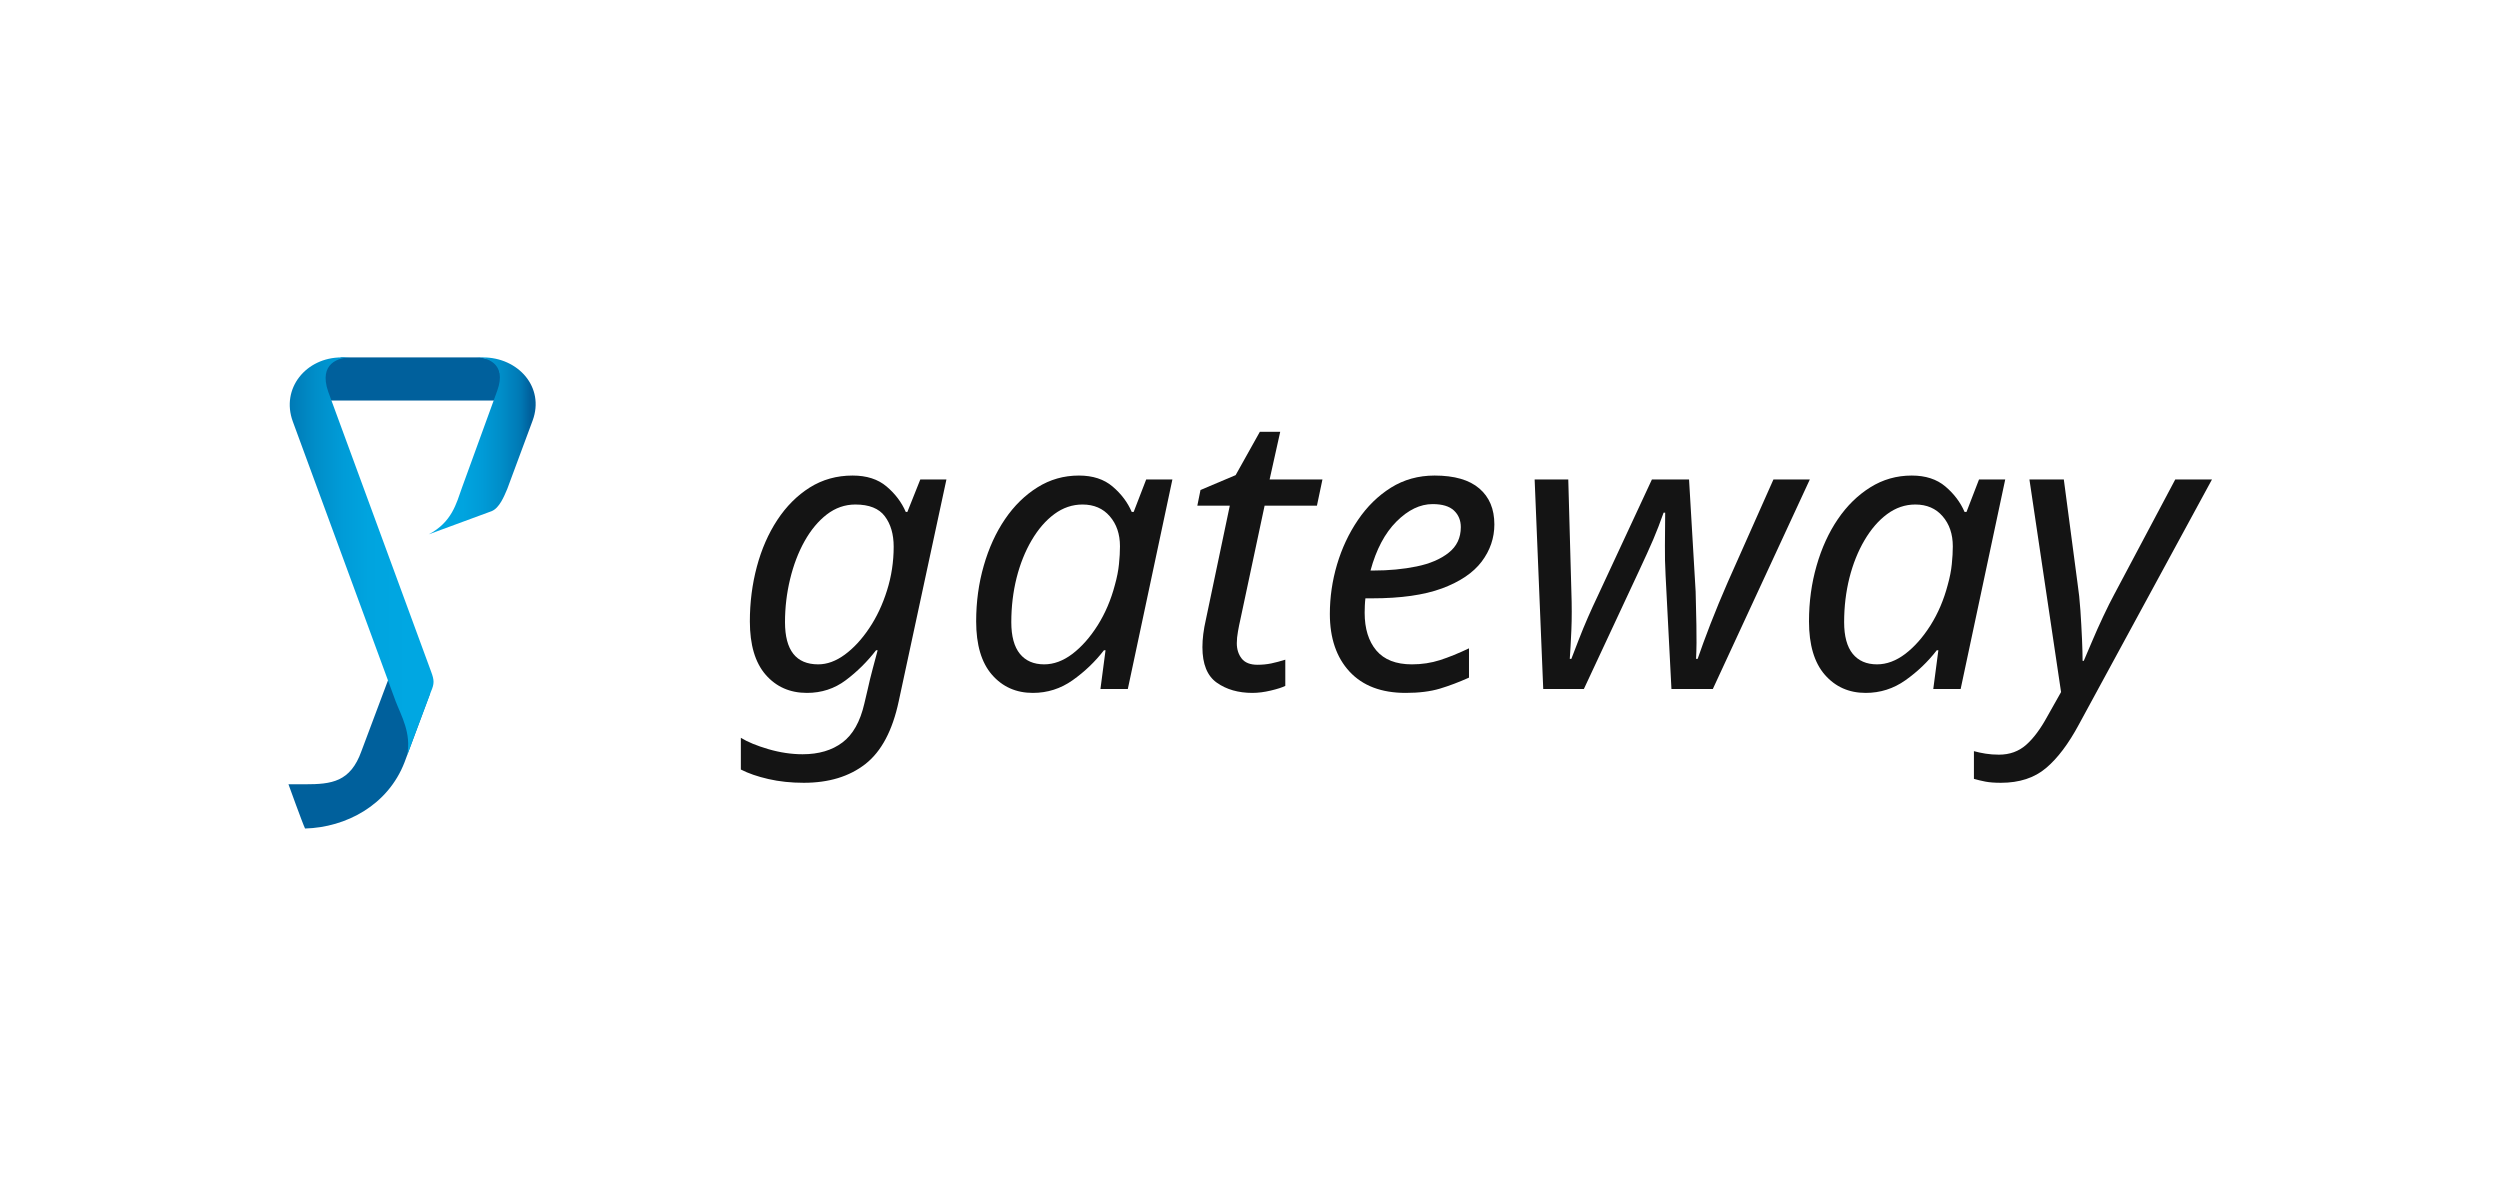
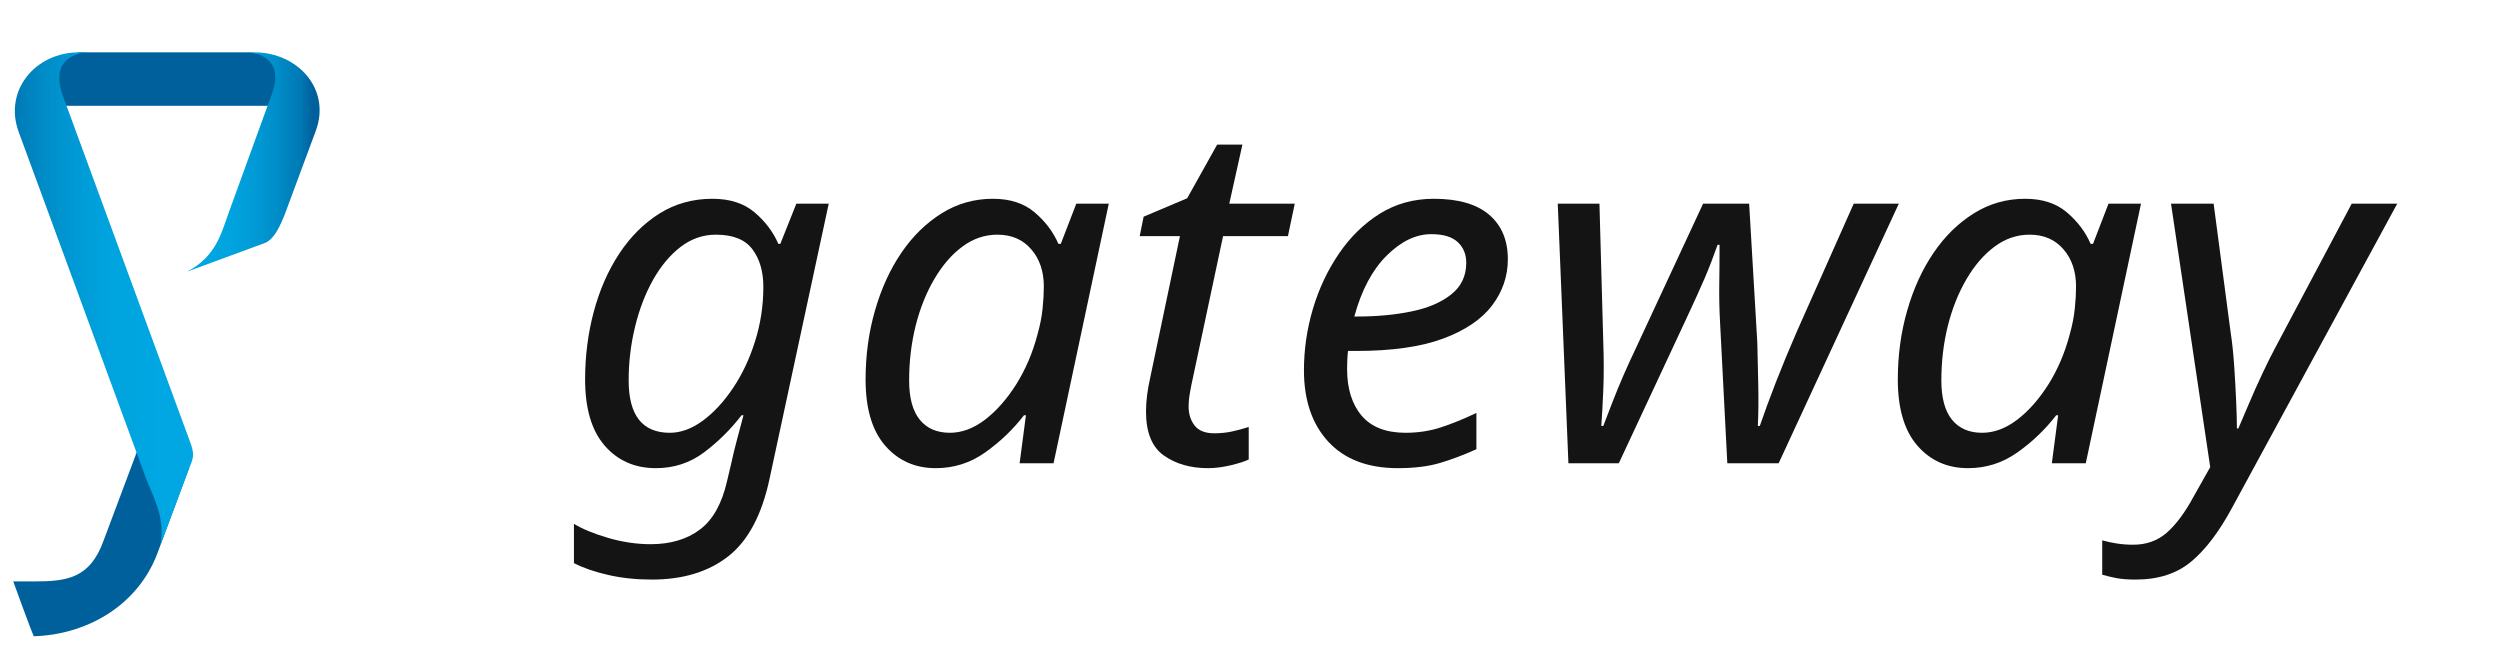
- <svg xmlns="http://www.w3.org/2000/svg" xmlns:xlink="http://www.w3.org/1999/xlink" id="uuid-d0f595c5-4ae1-4bf6-a299-f0195c485964" data-name="Layer 1" viewBox="0 0 468 222.5">
+ <svg xmlns="http://www.w3.org/2000/svg" xmlns:xlink="http://www.w3.org/1999/xlink" id="uuid-d0f595c5-4ae1-4bf6-a299-f0195c485964" data-name="Layer 1" viewBox="52 59 377.6 98.1">
  <defs>
    <style>
      .uuid-c693c1e0-c67b-4f96-bc0e-78ada8a928b6 {
        fill: #00609c;
      }

      .uuid-2a0d38e3-ffaa-4f17-b9da-52f8740936a2 {
        letter-spacing: -.005em;
      }

      .uuid-628c95e2-49eb-455a-810d-d1093e1c574c {
        fill: url(#uuid-a822b33d-ac95-4226-a18e-74d1f1880af1);
      }

      .uuid-cb0e70a7-e8cb-4c1c-8b24-fc56d398f042 {
        fill: url(#uuid-f7755ed6-26d9-4020-8bb0-09be05c6fc4d);
      }

      .uuid-8f328b4e-1d6d-42b4-b07c-e02aeca550cf {
        fill: #141414;
        font-family: FiraSans-Italic, 'Fira Sans';
        font-size: 73.164px;
        font-style: italic;
      }

      .uuid-535eedec-b817-47c1-85a4-328bf218a0d2 {
        letter-spacing: -.002em;
      }

      .uuid-7b0fe430-fb49-409f-951c-6f94c32b3745 {
        letter-spacing: -.02em;
      }
    </style>
    <linearGradient id="uuid-f7755ed6-26d9-4020-8bb0-09be05c6fc4d" x1="81.292" y1="-2677.368" x2="99.303" y2="-2677.368" gradientTransform="translate(0 -2593.9) scale(1 -1)" gradientUnits="userSpaceOnUse">
      <stop offset="0" stop-color="#00a7e2" />
      <stop offset=".3" stop-color="#00a4df" />
      <stop offset=".5" stop-color="#009bd7" />
      <stop offset=".7" stop-color="#008dc8" />
      <stop offset=".9" stop-color="#0078b4" />
      <stop offset="1" stop-color="#00609c" />
    </linearGradient>
    <linearGradient id="uuid-a822b33d-ac95-4226-a18e-74d1f1880af1" x1="76.554" y1="-2698.049" x2="51.297" y2="-2698.049" xlink:href="#uuid-f7755ed6-26d9-4020-8bb0-09be05c6fc4d" />
  </defs>
  <g>
    <path class="uuid-c693c1e0-c67b-4f96-bc0e-78ada8a928b6" d="M72.839,127.15l7.66,2.691-4.762,12.836c-3.105,8.074-10.972,12.214-18.632,12.421-.414-.828-3.105-8.281-3.105-8.281h3.105c4.969,0,8.488-.414,10.558-6.211l4.969-13.25h0l.207-.207Z" />
    <polygon class="uuid-c693c1e0-c67b-4f96-bc0e-78ada8a928b6" points="59.37 74.98 94.358 74.98 93.257 67.492 89.803 66.906 63.925 66.906 61.027 67.941 59.37 74.98" />
    <path class="uuid-cb0e70a7-e8cb-4c1c-8b24-fc56d398f042" d="M86.467,91.335c-1.035,2.898-1.863,6.418-6.211,8.695l11.8-4.348c1.449-.621,2.277-2.691,2.898-4.141,2.738-7.371,2.725-7.335,4.762-12.836,2.277-6.211-2.691-11.8-9.316-11.8h-1.242c1.863,0,5.797,1.035,3.933,6.211,0,0-6.625,18.218-6.625,18.218Z" />
    <path class="uuid-628c95e2-49eb-455a-810d-d1093e1c574c" d="M74.069,131.291c1.035,2.691,2.973,5.961,2.145,10.101l4.48-11.964c.621-1.449.621-2.07,0-3.726l-19.253-52.377c-1.863-5.383,2.07-6.418,4.141-6.418h-1.656c-6.625,0-11.386,5.797-9.109,12.007l19.253,52.377h0Z" />
  </g>
  <text class="uuid-8f328b4e-1d6d-42b4-b07c-e02aeca550cf" transform="translate(136.8584 128.9766)">
    <tspan x="0" y="0">ga</tspan>
    <tspan class="uuid-7b0fe430-fb49-409f-951c-6f94c32b3745" x="84.063" y="0">t</tspan>
    <tspan class="uuid-535eedec-b817-47c1-85a4-328bf218a0d2" x="108.573" y="0">e</tspan>
    <tspan x="146.252" y="0">w</tspan>
    <tspan class="uuid-2a0d38e3-ffaa-4f17-b9da-52f8740936a2" x="198.271" y="0">a</tspan>
    <tspan x="239.535" y="0">y</tspan>
  </text>
</svg>
